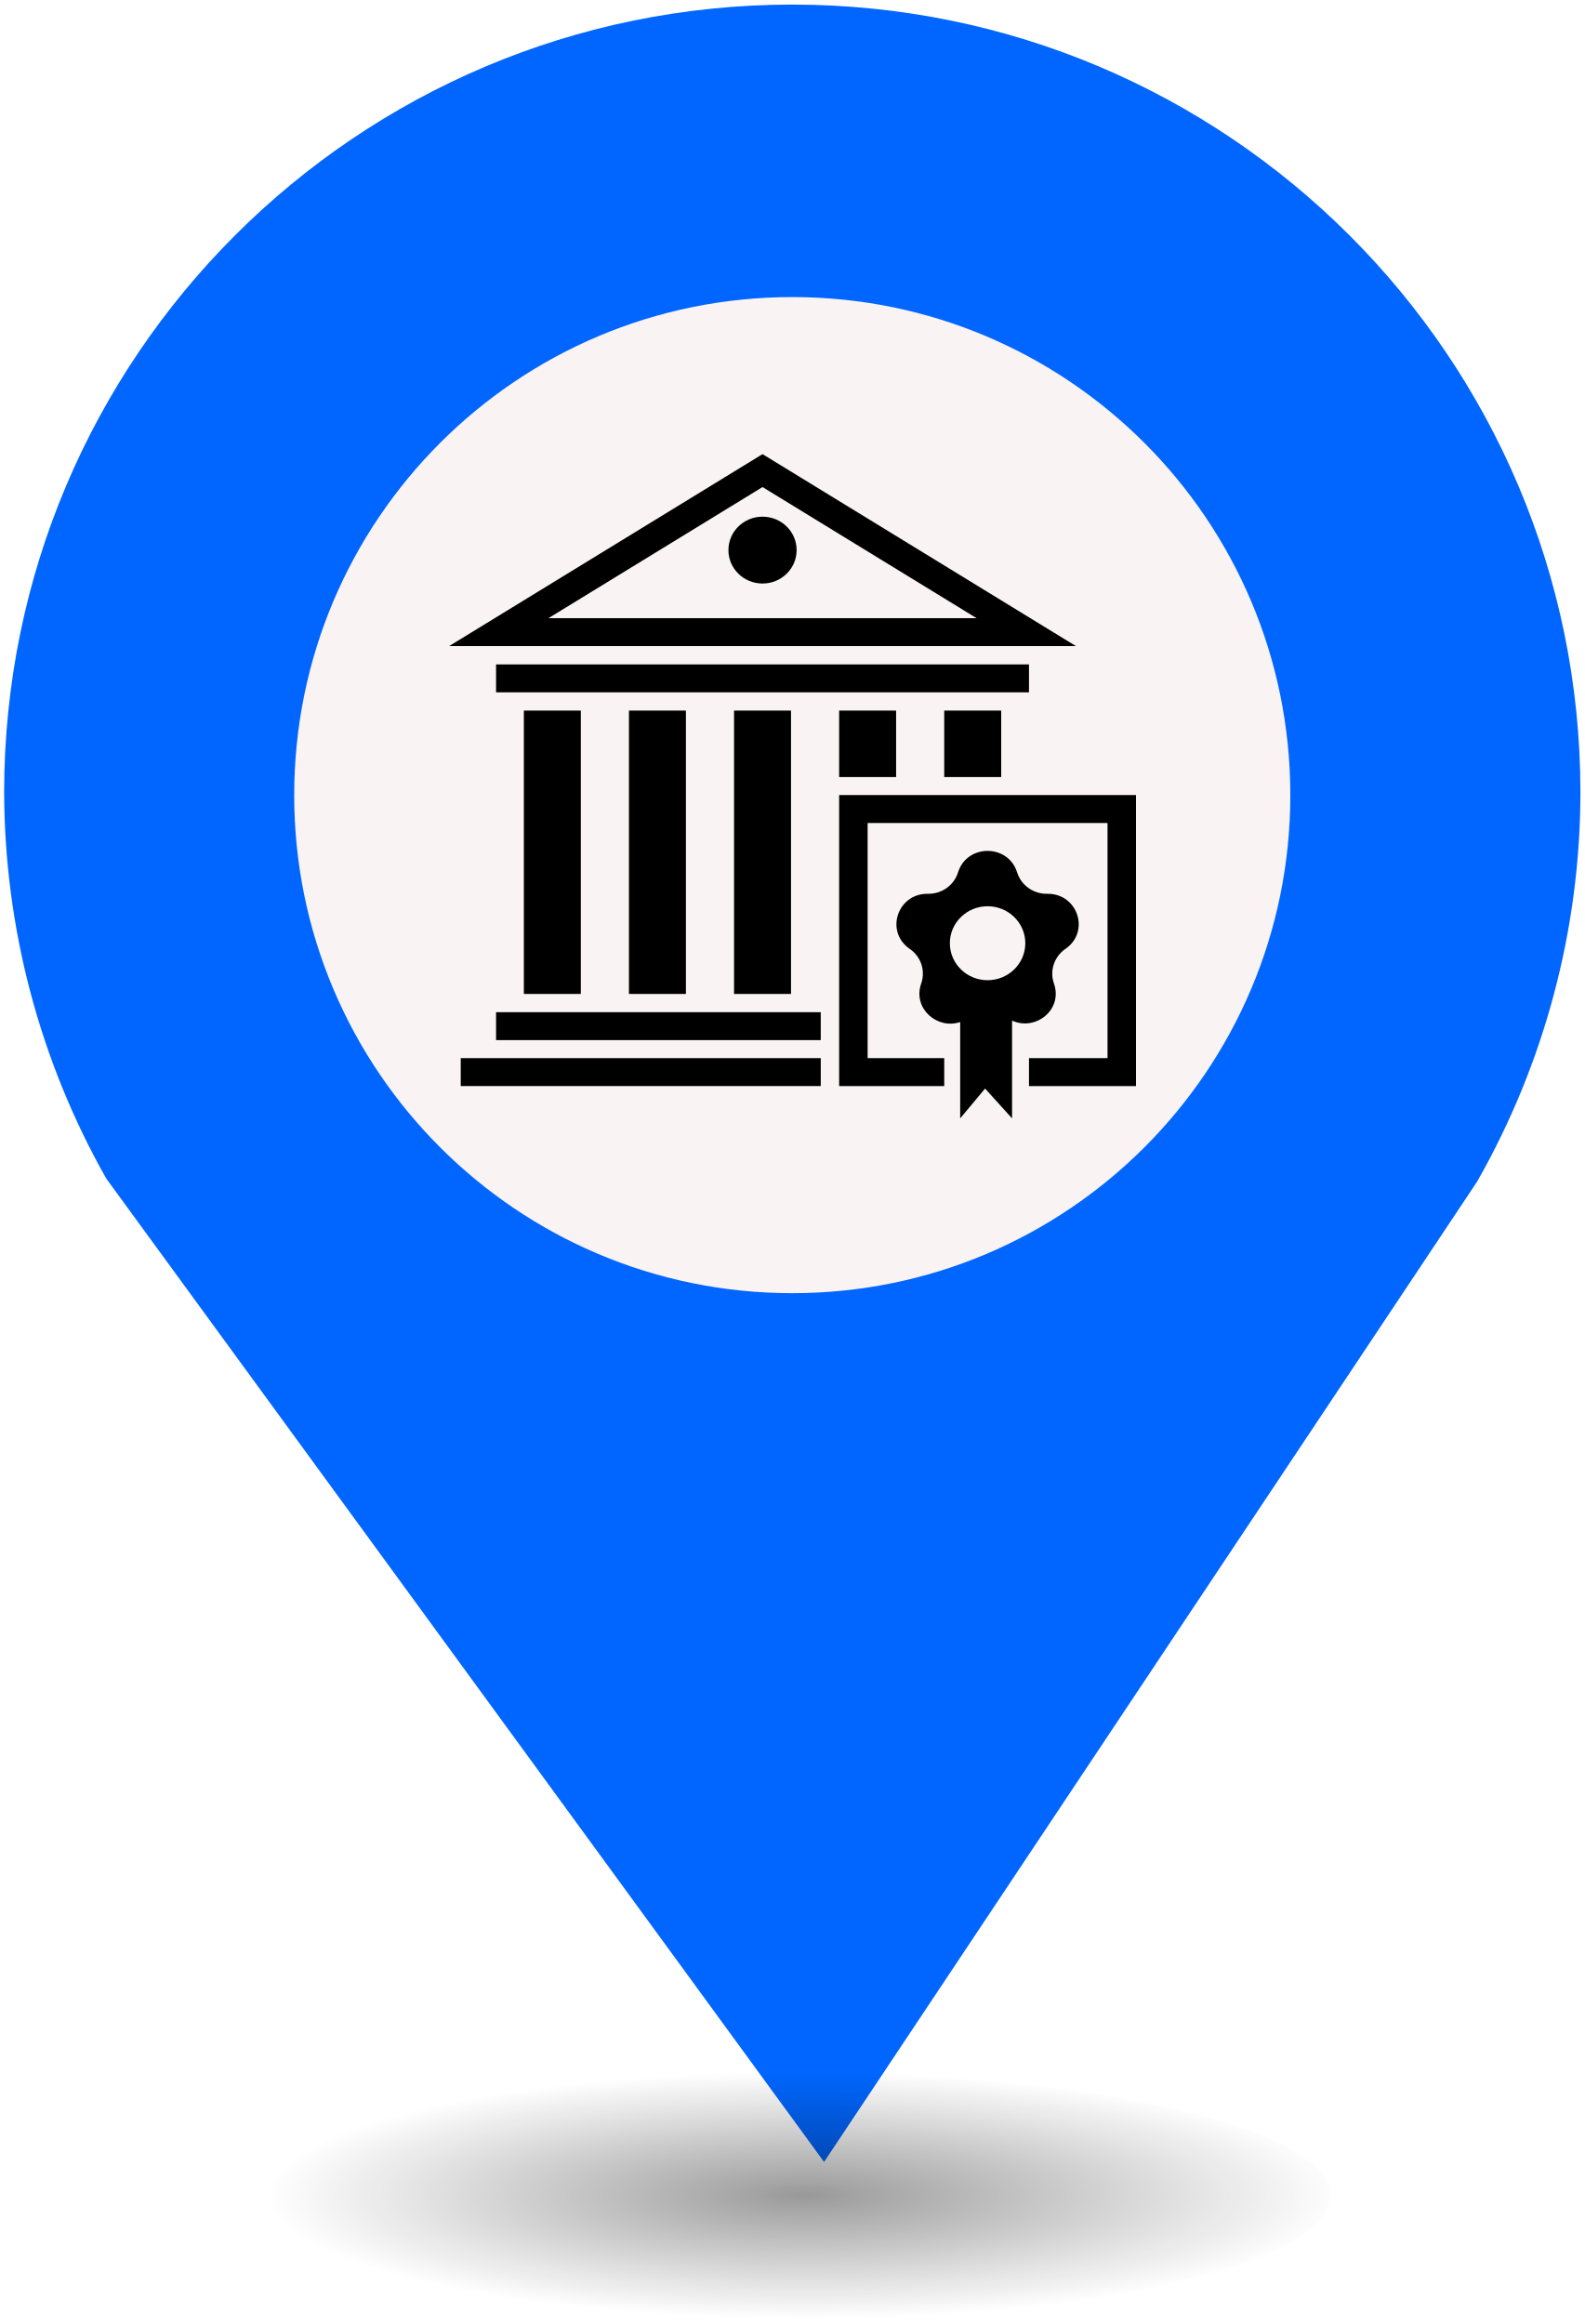
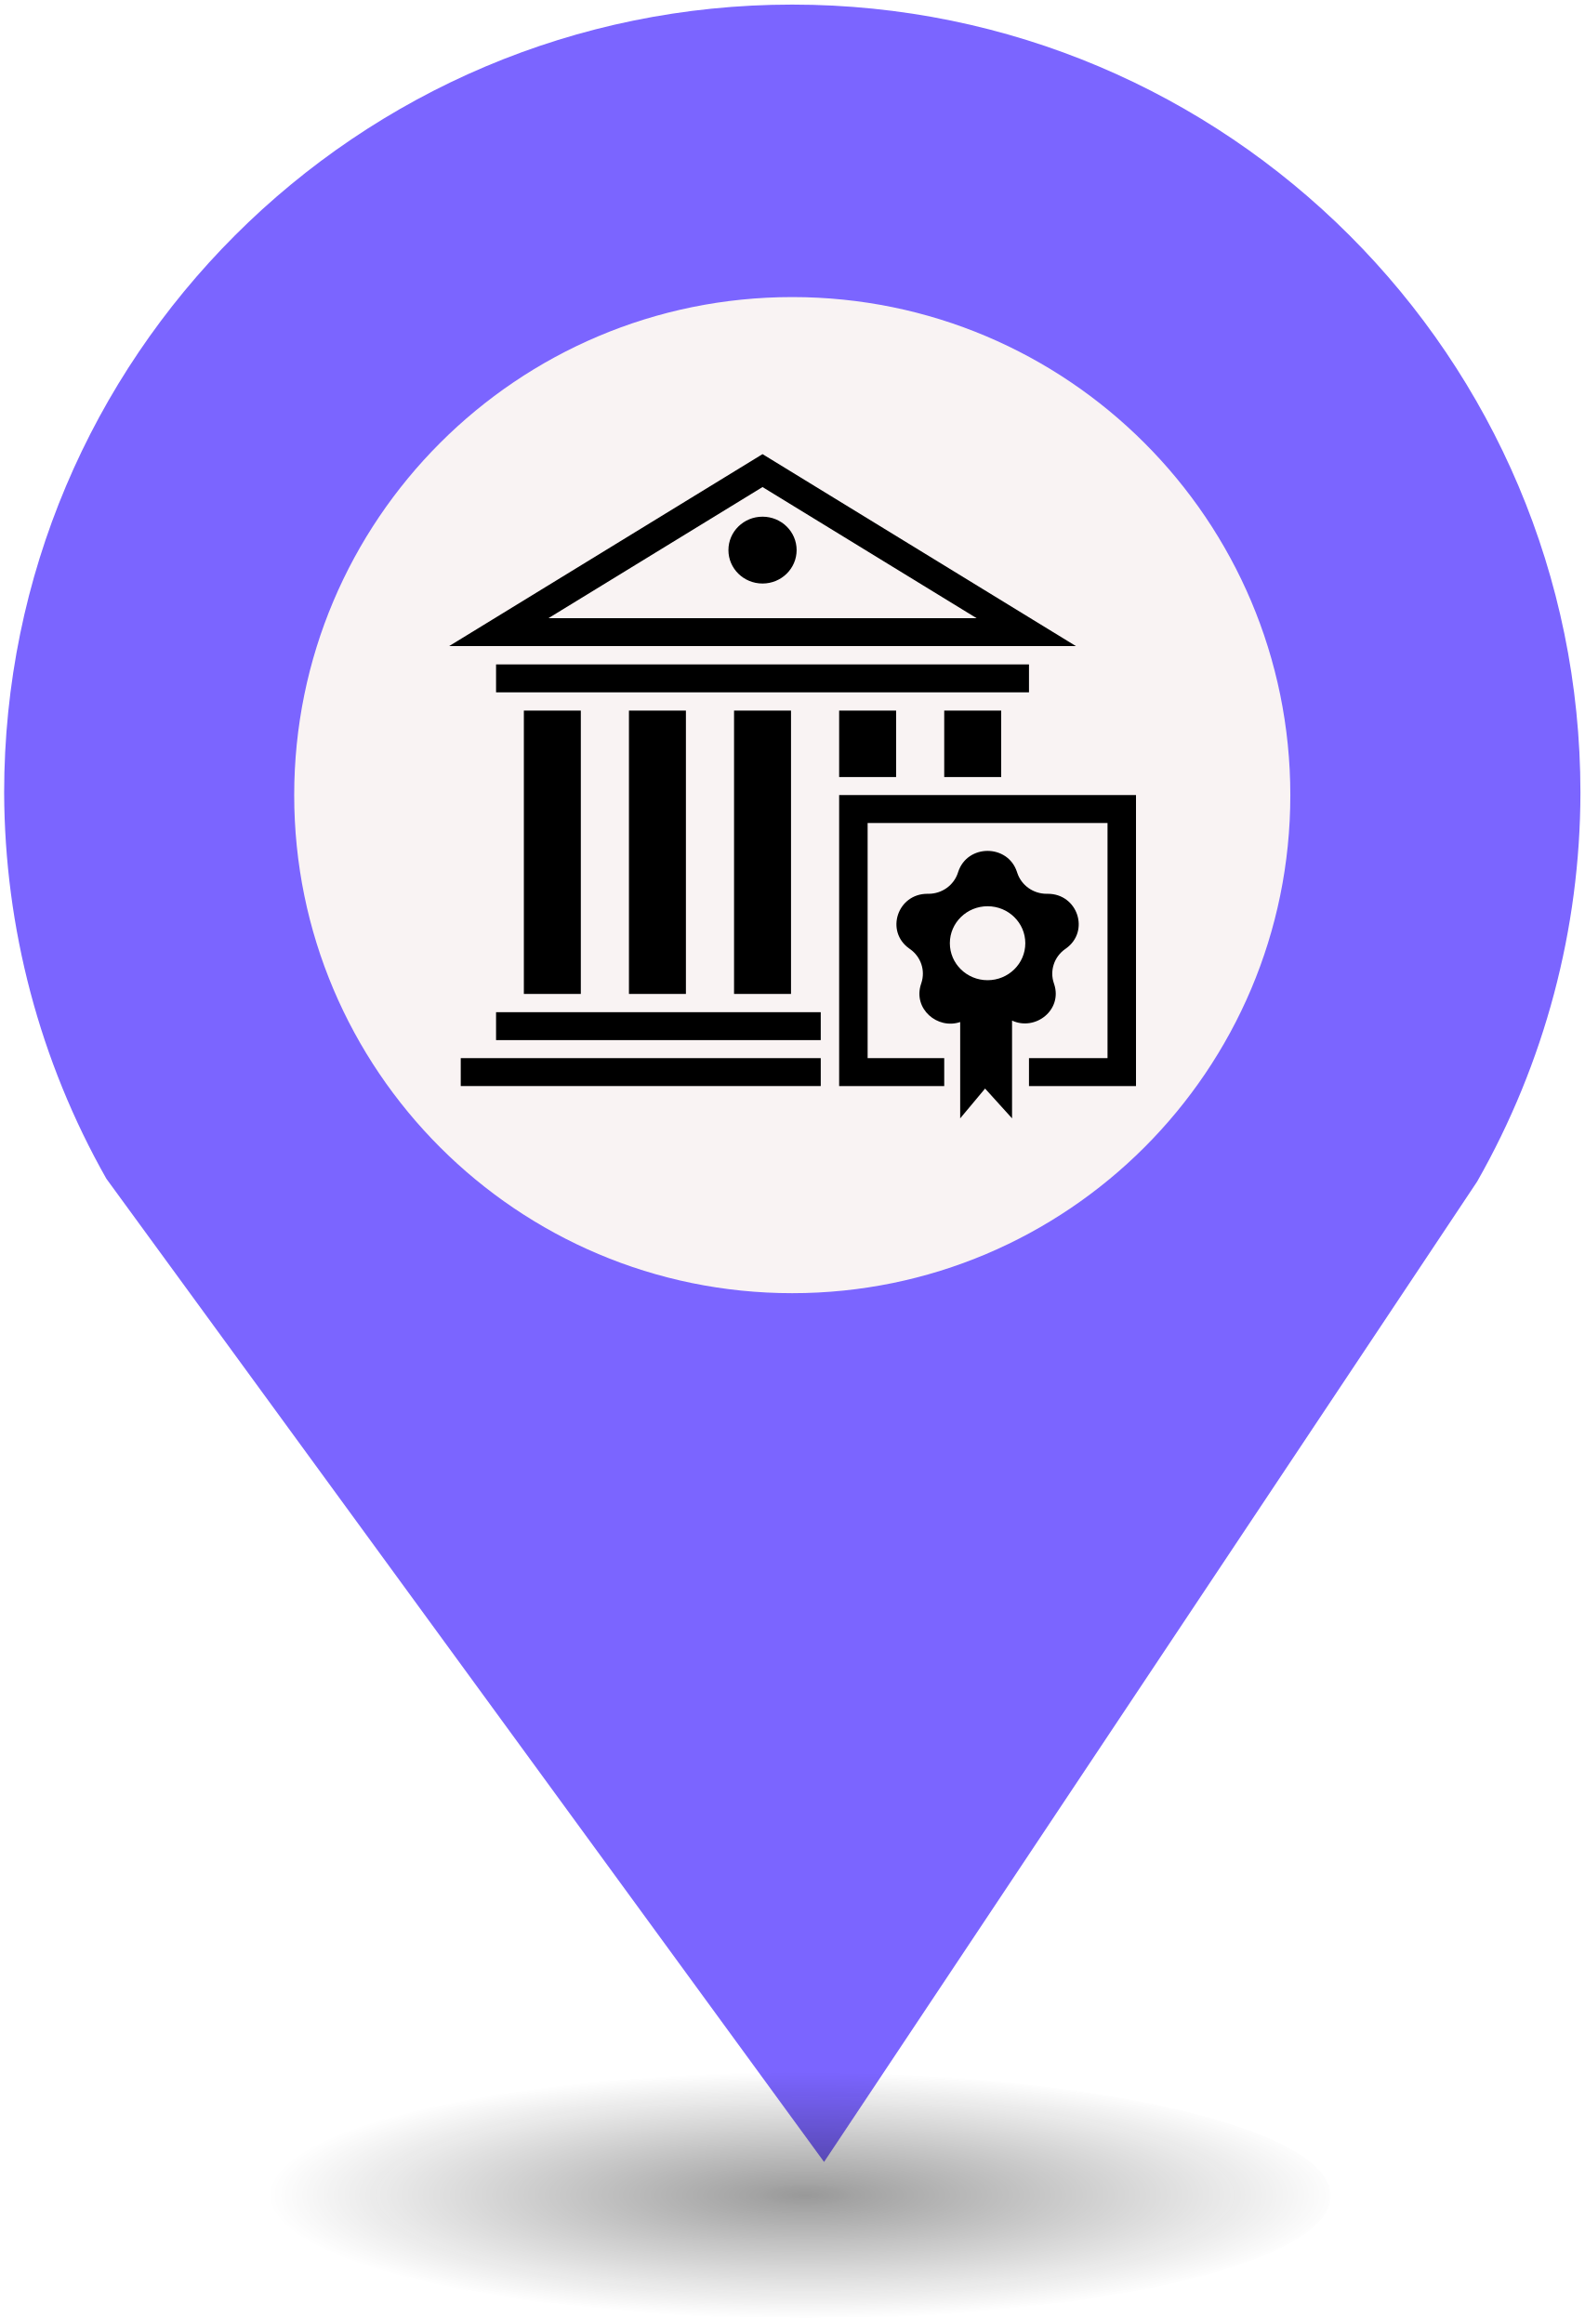
<svg xmlns="http://www.w3.org/2000/svg" height="44px" width="30px" version="1.1" viewBox="0 0 29.989 43.988" id="svg16">
  <defs id="defs7">
    <radialGradient id="a" gradientUnits="userSpaceOnUse" cy="127.6" cx="-42.75" gradientTransform="matrix(4.274964,0,0,0.98163,197.9983,-82.0888)" r="2.384">
      <stop stop-color="#010101" offset="0" id="stop2" />
      <stop stop-opacity="0" stop-color="#090909" offset="1" id="stop4" />
    </radialGradient>
  </defs>
  <g id="g26" transform="translate(-2.0760358e-7,-1.618116)">
-     <path style="fill:#0066ff;stroke-width:4.275" id="path9" d="m 14.994,1.705 c -8.239,0 -14.917,6.678 -14.917,14.917 0.009,2.562 0.673,5.079 1.935,7.307 L 15.596,42.539 27.956,23.984 c 1.278,-2.244 1.952,-4.78 1.956,-7.362 C 29.911,8.383 23.233,1.705 14.994,1.705 Z" />
+     <path style="fill:#7b65ff;stroke-width:4.275" id="path9" d="m 14.994,1.705 c -8.239,0 -14.917,6.678 -14.917,14.917 0.009,2.562 0.673,5.079 1.935,7.307 L 15.596,42.539 27.956,23.984 c 1.278,-2.244 1.952,-4.78 1.956,-7.362 C 29.911,8.383 23.233,1.705 14.994,1.705 Z" />
    <circle style="fill:#f9f3f3;stroke-width:4.275" id="circle11" r="9.427" cx="14.994" cy="16.668" />
    <ellipse style="opacity:0.4;fill:url(#a);stroke-width:4.275" id="ellipse13" cx="14.994" cy="43.18" ry="2.339" rx="10.193" />
    <rect style="fill:none;stroke-width:4.275" x="8.259" y="9.828" width="13.472" height="13.369" ry="0" rx="0" id="replace" />
    <svg version="1.1" x="8.5" y="10" viewBox="-120 78.1 76.235 73.726" xml:space="preserve" id="svg2" width="13" height="13">
      <defs id="defs16" />
      <g id="g3032" transform="translate(-139.783,92.73336)">
        <g id="g3082" transform="translate(-11.77845,-19.68168)">
          <g id="g3297" transform="translate(113.3553,48.84068)">
            <g id="g3451" transform="translate(-110.3502,-41.10602)">
              <g id="g3508" transform="translate(37.66162,37.80148)">
                <g id="g3556" transform="translate(-33.17371,-53.55749)">
                  <g id="g3600" transform="translate(1.643744,2.333798)">
                    <g id="g3673" transform="translate(3.13268,-1.925988)">
                      <g id="g3728" transform="translate(16.15499,5.080178)">
                        <g id="g3774" transform="matrix(1.30621,0,0,1.150608,-1.242314,14.17761)">
                          <g id="g3814" transform="matrix(0.7655736,0,0,0.8691062,-9.608837,-25.571)">
                            <g id="g3898" transform="translate(-253.2331,-590.3968)">
                              <g id="g4071" transform="translate(255.7469,596.0185)">
                                <g id="g4160" transform="translate(-2.983086,2.441076)">
                                  <g id="g4272" transform="matrix(0.8780955,0,0,0.8606777,11.54648,7.069049)">
                                    <path id="path4238" d="M 46.276,13.185 73.332,30.092 H 19.22 L 46.276,13.185 m 0,-4.245 -39.61,24.752 H 85.887 L 46.276,8.94 l 0,0 z" />
                                    <rect id="rect4240" height="36.541" width="7.2" y="42.013" x="16.108" />
                                    <rect id="rect4242" height="36.541" width="7.2" y="42.013" x="29.392" />
                                    <rect id="rect4244" height="36.541" width="7.2" y="42.013" x="42.677" />
                                    <rect id="rect4246" height="3.6" width="67.364" y="36.058" x="12.594" />
                                    <circle id="circle4248" r="4.31" cy="21.316" cx="46.276" d="m 50.586,21.316 c 0,2.38 -1.93,4.31 -4.31,4.31 -2.38,0 -4.31,-1.93 -4.31,-4.31 0,-2.38 1.93,-4.31 4.31,-4.31 2.38,0 4.31,1.93 4.31,4.31 z" />
                                    <rect id="rect4250" height="8.57" width="7.2" y="42.013" x="69.244" />
                                    <rect id="rect4252" height="8.57" width="7.2" y="42.013" x="55.961" />
                                    <rect id="rect4254" height="3.6" width="41.041" y="80.909" x="12.594" />
                                    <rect id="rect4256" height="3.6" width="45.505" y="86.834" x="8.131" />
                                    <polygon id="polygon4258" points="79.958,86.834 79.958,90.434 93.485,90.434 93.485,52.908 55.961,52.908 55.961,90.434 69.244,90.434 69.244,86.834 59.561,86.834 59.561,56.508 89.885,56.508 89.885,86.834 " />
                                    <path id="path4260" d="m 82.337,65.64 h -0.149 c -1.69,0 -3.187,-1.088 -3.709,-2.695 l -0.047,-0.143 c -1.167,-3.593 -6.25,-3.593 -7.418,0 l -0.046,0.143 c -0.522,1.607 -2.019,2.695 -3.709,2.695 H 67.11 c -3.778,0 -5.349,4.834 -2.293,7.055 l 0.122,0.088 c 1.367,0.993 1.939,2.753 1.416,4.36 l -0.046,0.143 c -1.038,3.195 2.096,5.888 4.952,4.89 V 94.6 l 3.147,-3.843 3.41,3.843 V 81.99 c 2.947,1.388 6.404,-1.369 5.321,-4.704 l -0.047,-0.143 c -0.522,-1.607 0.05,-3.367 1.418,-4.36 l 0.12,-0.088 c 3.056,-2.22 1.486,-7.055 -2.293,-7.055 z m -7.613,11.143 c -2.634,0 -4.769,-2.135 -4.769,-4.769 0,-2.634 2.135,-4.769 4.769,-4.769 2.633,0 4.769,2.135 4.769,4.769 0,2.634 -2.136,4.769 -4.769,4.769 z" />
                                  </g>
                                </g>
                              </g>
                            </g>
                          </g>
                        </g>
                      </g>
                    </g>
                  </g>
                </g>
              </g>
            </g>
          </g>
        </g>
      </g>
    </svg>
  </g>
</svg>
